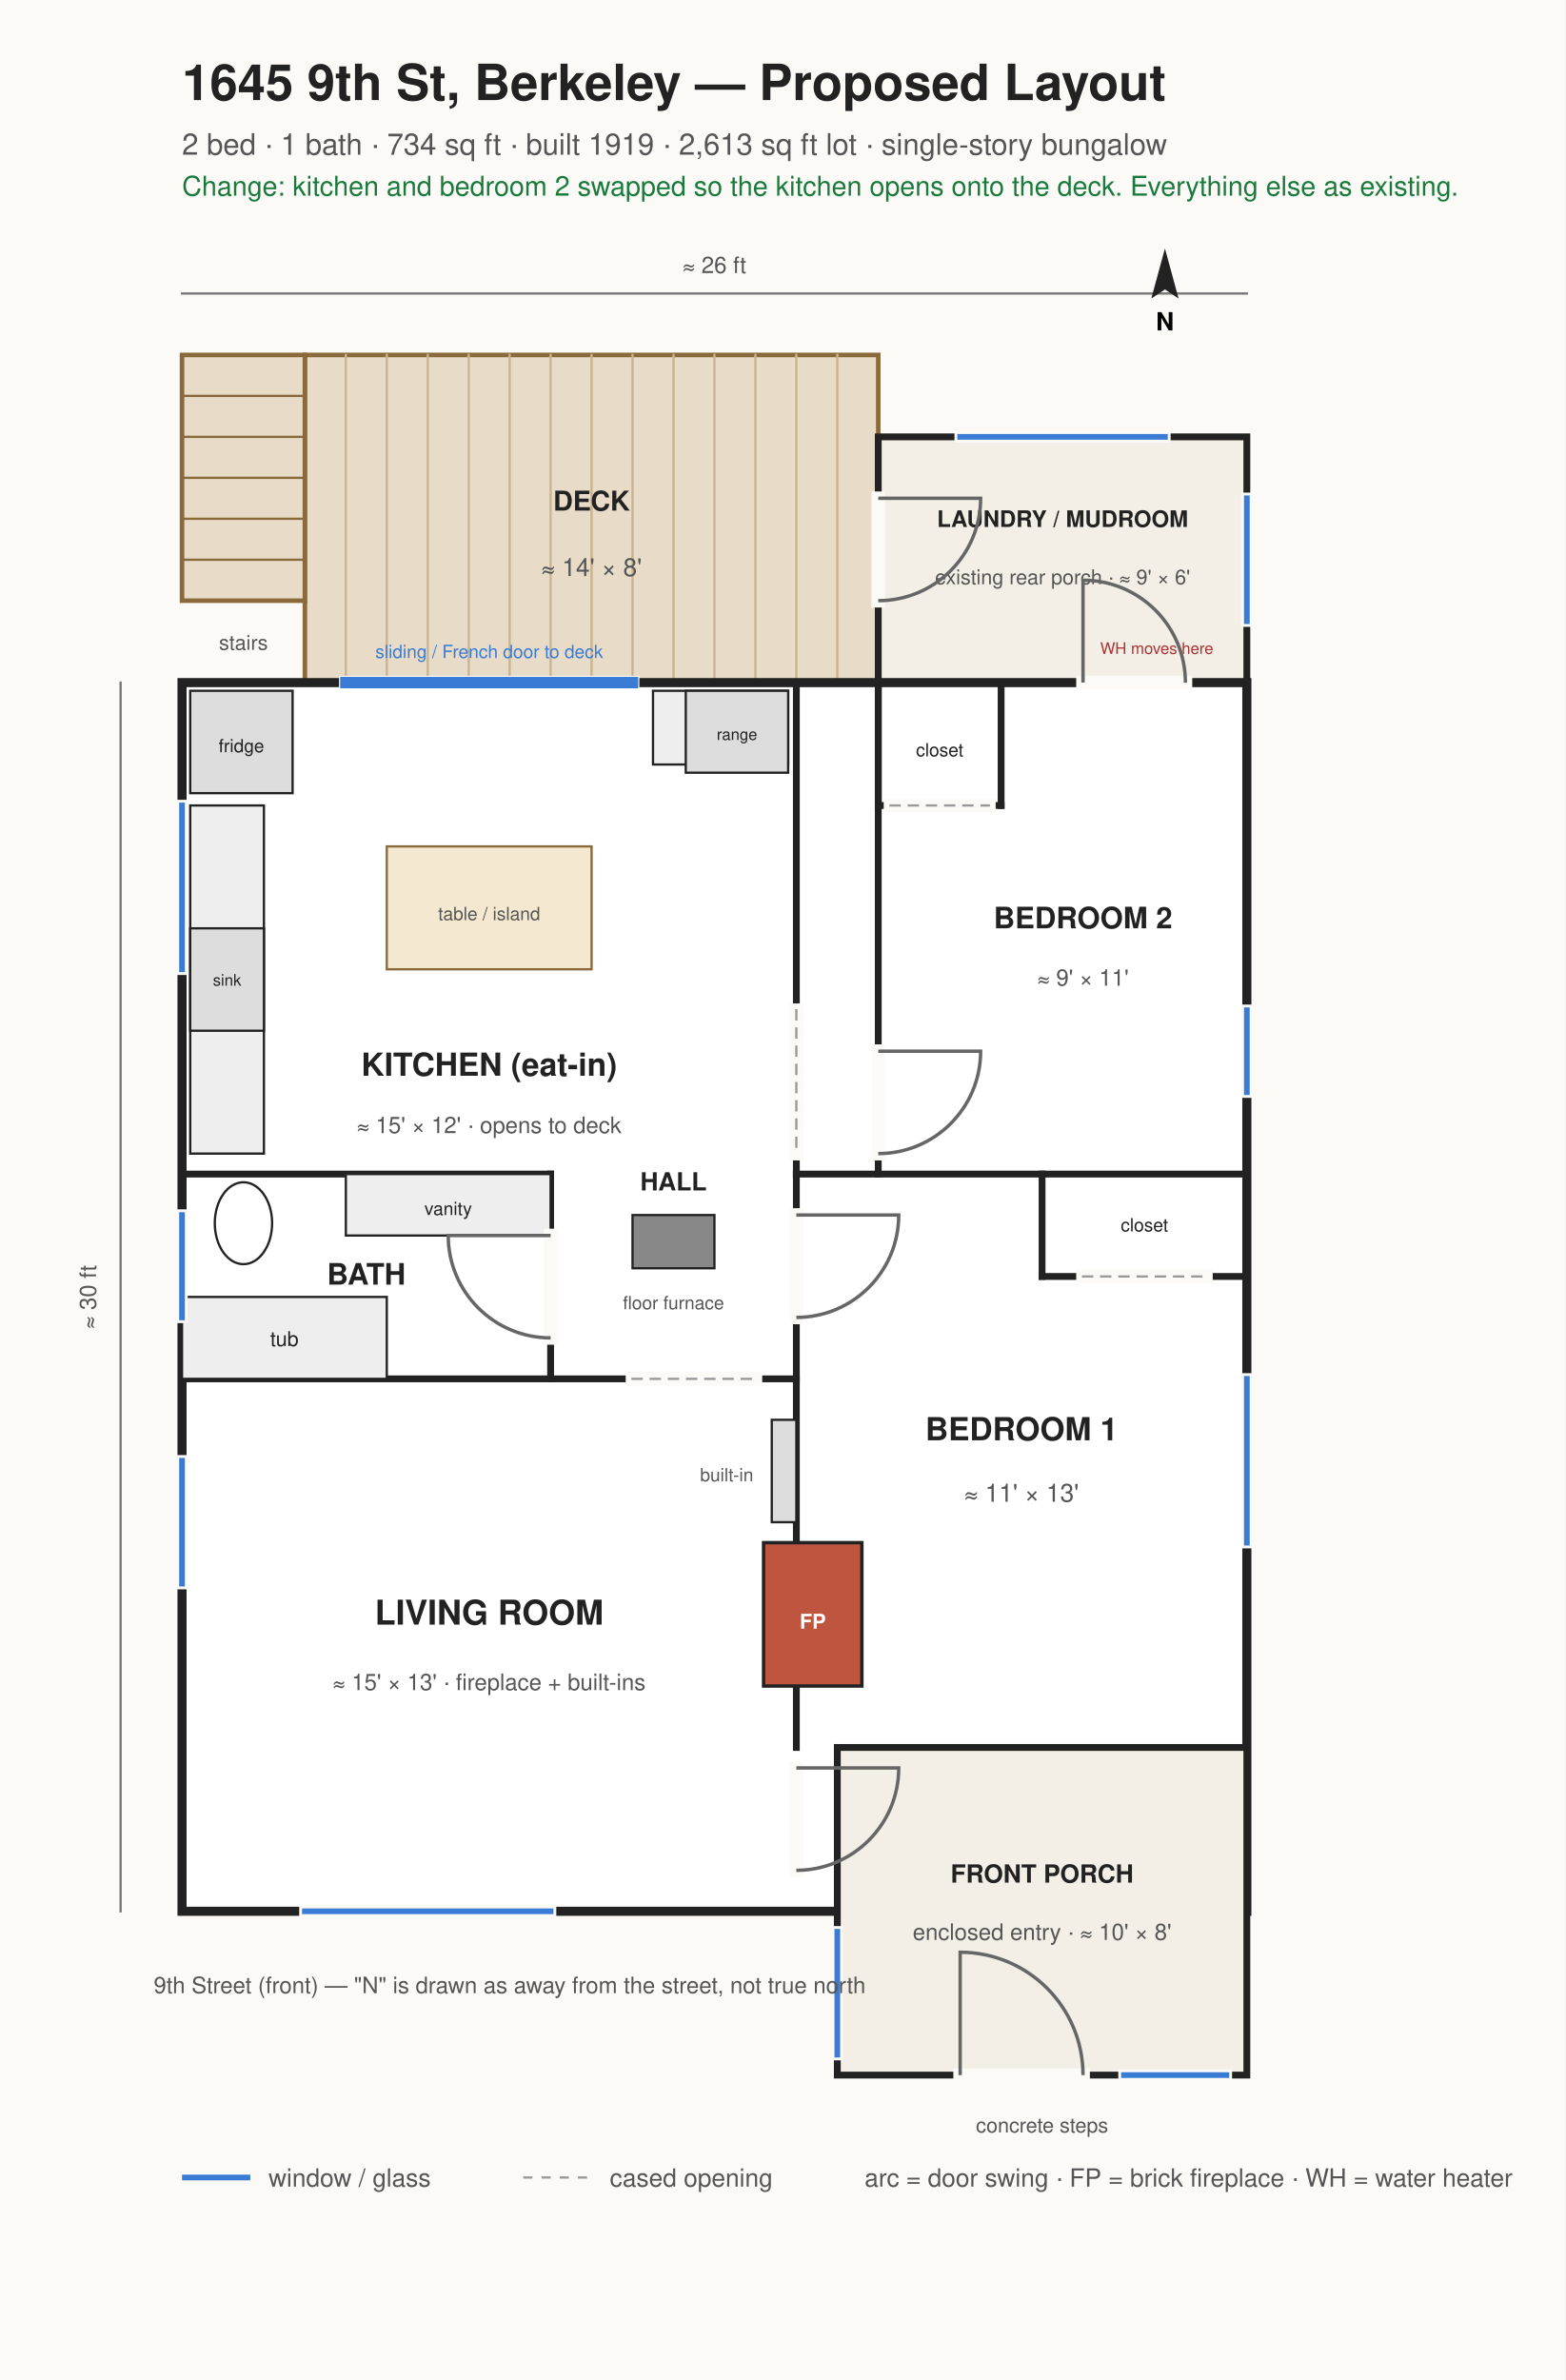
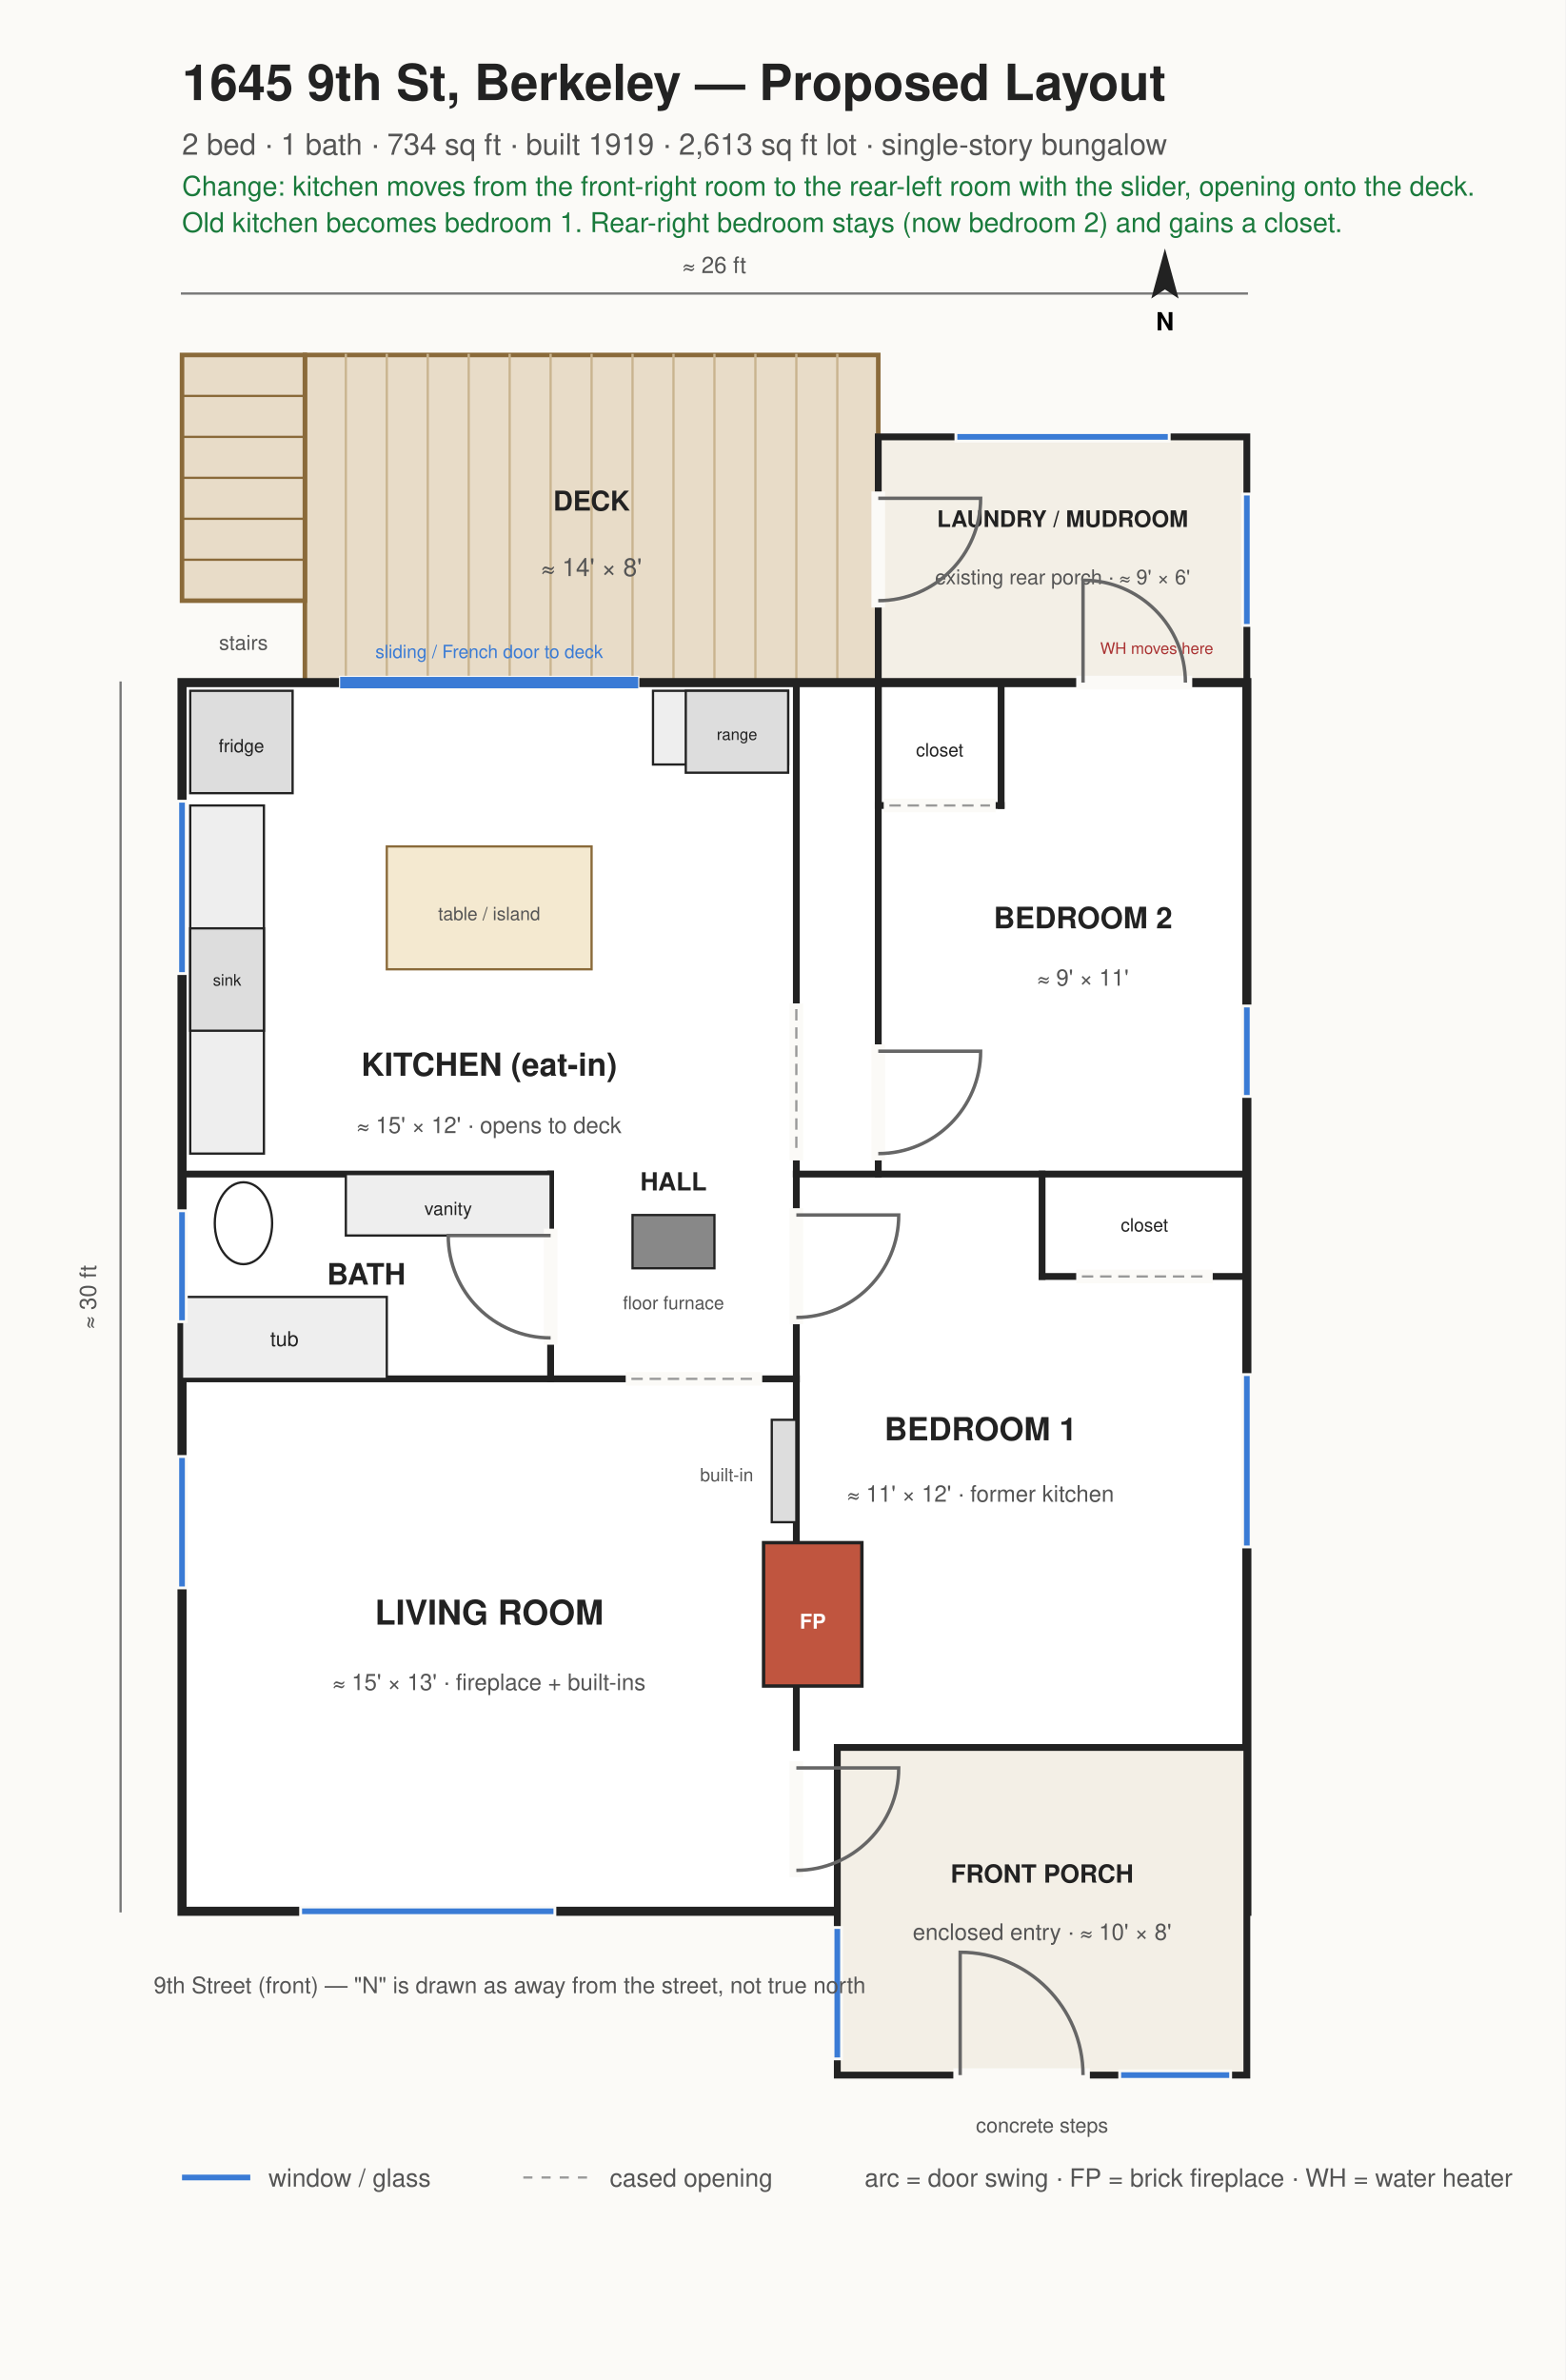
<svg xmlns="http://www.w3.org/2000/svg" width="688" height="1046" viewBox="0 0 688 1046" font-family="Helvetica, Arial, sans-serif">
  <rect width="688" height="1046" fill="#fbfaf7" />
  <text x="80" y="44" font-size="22" font-weight="bold" fill="#222">1645 9th St, Berkeley — Proposed Layout</text>
  <text x="80" y="68" font-size="13" fill="#555">2 bed · 1 bath · 734 sq ft · built 1919 · 2,613 sq ft lot · single-story bungalow</text>
-   <text x="80" y="86" font-size="12" fill="#1a7a3c">Change: kitchen and bedroom 2 swapped so the kitchen opens onto the deck. Everything else as existing.</text>
+   <text x="80" y="86" font-size="12" fill="#1a7a3c">Change: kitchen moves from the front-right room to the rear-left room with the slider, opening onto the deck.</text>
+   <text x="80" y="102" font-size="12" fill="#1a7a3c">Old kitchen becomes bedroom 1. Rear-right bedroom stays (now bedroom 2) and gains a closet.</text>
  <rect x="134" y="156" width="252" height="144" fill="#e8dcc8" stroke="#8a6a3a" stroke-width="2" />
  <line x1="152" y1="156" x2="152" y2="300" stroke="#c9b48f" stroke-width="1" stroke-linecap="square" />
  <line x1="170" y1="156" x2="170" y2="300" stroke="#c9b48f" stroke-width="1" stroke-linecap="square" />
  <line x1="188" y1="156" x2="188" y2="300" stroke="#c9b48f" stroke-width="1" stroke-linecap="square" />
  <line x1="206" y1="156" x2="206" y2="300" stroke="#c9b48f" stroke-width="1" stroke-linecap="square" />
  <line x1="224" y1="156" x2="224" y2="300" stroke="#c9b48f" stroke-width="1" stroke-linecap="square" />
  <line x1="242" y1="156" x2="242" y2="300" stroke="#c9b48f" stroke-width="1" stroke-linecap="square" />
  <line x1="260" y1="156" x2="260" y2="300" stroke="#c9b48f" stroke-width="1" stroke-linecap="square" />
  <line x1="278" y1="156" x2="278" y2="300" stroke="#c9b48f" stroke-width="1" stroke-linecap="square" />
  <line x1="296" y1="156" x2="296" y2="300" stroke="#c9b48f" stroke-width="1" stroke-linecap="square" />
  <line x1="314" y1="156" x2="314" y2="300" stroke="#c9b48f" stroke-width="1" stroke-linecap="square" />
  <line x1="332" y1="156" x2="332" y2="300" stroke="#c9b48f" stroke-width="1" stroke-linecap="square" />
  <line x1="350" y1="156" x2="350" y2="300" stroke="#c9b48f" stroke-width="1" stroke-linecap="square" />
  <line x1="368" y1="156" x2="368" y2="300" stroke="#c9b48f" stroke-width="1" stroke-linecap="square" />
  <text x="260" y="224.4" font-size="12" text-anchor="middle" fill="#222" font-weight="bold">DECK</text>
  <text x="260" y="253.2" font-size="11" text-anchor="middle" fill="#555" font-weight="normal">≈ 14' × 8'</text>
  <rect x="80" y="156" width="54" height="108" fill="#e8dcc8" stroke="#8a6a3a" stroke-width="2" />
  <line x1="80" y1="174" x2="134" y2="174" stroke="#8a6a3a" stroke-width="1" stroke-linecap="square" />
  <line x1="80" y1="192" x2="134" y2="192" stroke="#8a6a3a" stroke-width="1" stroke-linecap="square" />
  <line x1="80" y1="210" x2="134" y2="210" stroke="#8a6a3a" stroke-width="1" stroke-linecap="square" />
  <line x1="80" y1="228" x2="134" y2="228" stroke="#8a6a3a" stroke-width="1" stroke-linecap="square" />
  <line x1="80" y1="246" x2="134" y2="246" stroke="#8a6a3a" stroke-width="1" stroke-linecap="square" />
  <text x="107.0" y="285.6" font-size="9" text-anchor="middle" fill="#555" font-weight="normal">stairs</text>
  <rect x="386" y="192" width="162" height="108" fill="#f3efe6" stroke="#222" stroke-width="3" />
  <text x="467.0" y="231.6" font-size="10" text-anchor="middle" fill="#222" font-weight="bold">LAUNDRY / MUDROOM</text>
  <text x="467.0" y="256.8" font-size="9" text-anchor="middle" fill="#555" font-weight="normal">existing rear porch · ≈ 9' × 6'</text>
  <line x1="422" y1="192" x2="512" y2="192" stroke="#fbfaf7" stroke-width="5" stroke-linecap="square" />
  <line x1="422" y1="192" x2="512" y2="192" stroke="#3a7bd5" stroke-width="2.5" stroke-linecap="square" />
  <line x1="386" y1="219.0" x2="386" y2="264.0" stroke="#fbfaf7" stroke-width="6" stroke-linecap="square" />
  <path d="M386,219.0 L431.0,219.0 A45.0,45.0 0 0 1 386,264.0" fill="none" stroke="#666" stroke-width="1.5" />
  <line x1="548" y1="219.0" x2="548" y2="273.0" stroke="#fbfaf7" stroke-width="5" stroke-linecap="square" />
  <line x1="548" y1="219.0" x2="548" y2="273.0" stroke="#3a7bd5" stroke-width="2.5" stroke-linecap="square" />
  <rect x="80" y="300" width="468" height="540" fill="#fff" stroke="#222" stroke-width="4" />
  <rect x="368" y="768" width="180" height="144" fill="#f3efe6" stroke="#222" stroke-width="3" />
  <text x="458" y="827.4" font-size="11" text-anchor="middle" fill="#222" font-weight="bold">FRONT PORCH</text>
  <text x="458" y="852.6" font-size="10" text-anchor="middle" fill="#555" font-weight="normal">enclosed entry · ≈ 10' × 8'</text>
  <line x1="422" y1="912" x2="476" y2="912" stroke="#fbfaf7" stroke-width="6" stroke-linecap="square" />
  <path d="M422,912 L422,858 A54,54 0 0 1 476,912" fill="none" stroke="#666" stroke-width="1.5" />
  <line x1="368" y1="849.0" x2="368" y2="903.0" stroke="#fbfaf7" stroke-width="5" stroke-linecap="square" />
  <line x1="368" y1="849.0" x2="368" y2="903.0" stroke="#3a7bd5" stroke-width="2.5" stroke-linecap="square" />
  <line x1="494" y1="912" x2="539.0" y2="912" stroke="#fbfaf7" stroke-width="5" stroke-linecap="square" />
  <line x1="494" y1="912" x2="539.0" y2="912" stroke="#3a7bd5" stroke-width="2.5" stroke-linecap="square" />
  <text x="458" y="937.2" font-size="9" text-anchor="middle" fill="#555" font-weight="normal">concrete steps</text>
  <line x1="350" y1="300" x2="350" y2="516" stroke="#222" stroke-width="3" stroke-linecap="square" />
  <line x1="386" y1="300" x2="386" y2="516" stroke="#222" stroke-width="3" stroke-linecap="square" />
  <line x1="350" y1="516" x2="548" y2="516" stroke="#222" stroke-width="3" stroke-linecap="square" />
  <line x1="80" y1="516" x2="242" y2="516" stroke="#222" stroke-width="3" stroke-linecap="square" />
  <line x1="80" y1="606" x2="350" y2="606" stroke="#222" stroke-width="3" stroke-linecap="square" />
  <line x1="242" y1="516" x2="242" y2="606" stroke="#222" stroke-width="3" stroke-linecap="square" />
  <line x1="350" y1="516" x2="350" y2="768" stroke="#222" stroke-width="3" stroke-linecap="square" />
  <line x1="458" y1="516" x2="458" y2="561.0" stroke="#222" stroke-width="3" stroke-linecap="square" />
  <line x1="458" y1="561.0" x2="548" y2="561.0" stroke="#222" stroke-width="3" stroke-linecap="square" />
  <rect x="335.6" y="678" width="43.2" height="63.0" fill="#c0553f" stroke="#222" stroke-width="1.5" />
  <text x="357.2" y="715.8" font-size="9" text-anchor="middle" fill="#fff" font-weight="bold">FP</text>
  <rect x="339.2" y="624" width="10.8" height="45.0" fill="#ddd" stroke="#222" stroke-width="1" />
  <text x="319.4" y="651.0" font-size="8" text-anchor="middle" fill="#555" font-weight="normal">built-in</text>
  <rect x="80" y="570" width="90" height="36" fill="#eee" stroke="#222" stroke-width="1" />
  <text x="125.0" y="591.6" font-size="9" text-anchor="middle" fill="#222" font-weight="normal">tub</text>
  <rect x="152" y="516" width="90" height="27.0" fill="#eee" stroke="#222" stroke-width="1" />
  <text x="197.0" y="534" font-size="8" text-anchor="middle" fill="#222" font-weight="normal">vanity</text>
  <ellipse cx="107.0" cy="537.6" rx="12.6" ry="18" fill="#fff" stroke="#222" stroke-width="1" />
  <rect x="278" y="534" width="36" height="23.4" fill="#888" stroke="#222" stroke-width="1" />
  <text x="296" y="575.4" font-size="8" text-anchor="middle" fill="#555" font-weight="normal">floor furnace</text>
  <text x="161.0" y="564.6" font-size="13" text-anchor="middle" fill="#222" font-weight="bold">BATH</text>
  <text x="296" y="523.2" font-size="11" text-anchor="middle" fill="#222" font-weight="bold">HALL</text>
  <line x1="152" y1="300" x2="278" y2="300" stroke="#fbfaf7" stroke-width="6" stroke-linecap="square" />
  <line x1="152" y1="300" x2="278" y2="300" stroke="#3a7bd5" stroke-width="5" stroke-linecap="square" />
  <text x="215.0" y="289.2" font-size="8" text-anchor="middle" fill="#3a7bd5" font-weight="normal">sliding / French door to deck</text>
  <line x1="350" y1="444" x2="350" y2="507.0" stroke="#fbfaf7" stroke-width="6" stroke-linecap="square" />
  <line x1="350" y1="444" x2="350" y2="507.0" stroke="#999" stroke-width="1" stroke-linecap="square" stroke-dasharray="4,4" />
  <rect x="83.6" y="303.6" width="45.0" height="45.0" fill="#ddd" stroke="#222" stroke-width="1" />
  <text x="106.1" y="330.6" font-size="8" text-anchor="middle" fill="#222" font-weight="normal">fridge</text>
  <rect x="83.6" y="354" width="32.4" height="153.0" fill="#eee" stroke="#222" stroke-width="1" />
  <text x="99.8" y="426" font-size="7" text-anchor="middle" fill="#222" font-weight="normal">counter</text>
  <rect x="83.6" y="408" width="32.4" height="45.0" fill="#ddd" stroke="#222" stroke-width="1" />
  <text x="99.8" y="433.2" font-size="7" text-anchor="middle" fill="#222" font-weight="normal">sink</text>
  <rect x="287.0" y="303.6" width="59.4" height="32.4" fill="#eee" stroke="#222" stroke-width="1" />
  <rect x="301.4" y="303.6" width="45" height="36.0" fill="#ddd" stroke="#222" stroke-width="1" />
  <text x="323.9" y="325.2" font-size="7" text-anchor="middle" fill="#222" font-weight="normal">range</text>
  <rect x="170" y="372" width="90" height="54" fill="#f4e9d0" stroke="#8a6a3a" stroke-width="1" />
  <text x="215.0" y="404.4" font-size="8" text-anchor="middle" fill="#555" font-weight="normal">table / island</text>
  <text x="215.0" y="472.8" font-size="14" text-anchor="middle" fill="#222" font-weight="bold">KITCHEN (eat-in)</text>
  <text x="215.0" y="498" font-size="10" text-anchor="middle" fill="#555" font-weight="normal">≈ 15' × 12' · opens to deck</text>
  <line x1="386" y1="462" x2="386" y2="507.0" stroke="#fbfaf7" stroke-width="6" stroke-linecap="square" />
  <path d="M386,462 L431.0,462 A45.0,45.0 0 0 1 386,507.0" fill="none" stroke="#666" stroke-width="1.5" />
  <line x1="386" y1="300" x2="386" y2="354" stroke="#222" stroke-width="3" stroke-linecap="square" />
  <line x1="386" y1="354" x2="440" y2="354" stroke="#222" stroke-width="3" stroke-linecap="square" />
  <line x1="440" y1="300" x2="440" y2="354" stroke="#222" stroke-width="3" stroke-linecap="square" />
  <line x1="391.4" y1="354" x2="434.6" y2="354" stroke="#fbfaf7" stroke-width="6" stroke-linecap="square" />
  <line x1="391.4" y1="354" x2="434.6" y2="354" stroke="#999" stroke-width="1" stroke-linecap="square" stroke-dasharray="4,4" />
  <text x="413.0" y="332.4" font-size="8" text-anchor="middle" fill="#222" font-weight="normal">closet</text>
  <line x1="476" y1="300" x2="521.0" y2="300" stroke="#fbfaf7" stroke-width="6" stroke-linecap="square" />
  <path d="M476,300 L476,255.0 A45.0,45.0 0 0 1 521.0,300" fill="none" stroke="#666" stroke-width="1.5" />
  <text x="476" y="408" font-size="13" text-anchor="middle" fill="#222" font-weight="bold">BEDROOM 2</text>
  <text x="476" y="433.2" font-size="10" text-anchor="middle" fill="#555" font-weight="normal">≈ 9' × 11'</text>
  <text x="508.4" y="287.4" font-size="7" text-anchor="middle" fill="#a33" font-weight="normal">WH moves here</text>
  <line x1="242" y1="543.0" x2="242" y2="588.0" stroke="#fbfaf7" stroke-width="6" stroke-linecap="square" />
  <path d="M242,543.0 L197.0,543.0 A45.0,45.0 0 0 0 242,588.0" fill="none" stroke="#666" stroke-width="1.5" />
  <line x1="350" y1="534" x2="350" y2="579.0" stroke="#fbfaf7" stroke-width="6" stroke-linecap="square" />
  <path d="M350,534 L395.0,534 A45.0,45.0 0 0 1 350,579.0" fill="none" stroke="#666" stroke-width="1.5" />
  <line x1="476" y1="561.0" x2="530" y2="561.0" stroke="#fbfaf7" stroke-width="6" stroke-linecap="square" />
  <line x1="476" y1="561.0" x2="530" y2="561.0" stroke="#999" stroke-width="1" stroke-linecap="square" stroke-dasharray="4,4" />
  <line x1="278" y1="606" x2="332" y2="606" stroke="#fbfaf7" stroke-width="6" stroke-linecap="square" />
  <line x1="278" y1="606" x2="332" y2="606" stroke="#999" stroke-width="1" stroke-linecap="square" stroke-dasharray="4,4" />
  <line x1="350" y1="777.0" x2="350" y2="822.0" stroke="#fbfaf7" stroke-width="6" stroke-linecap="square" />
  <path d="M350,777.0 L395.0,777.0 A45.0,45.0 0 0 1 350,822.0" fill="none" stroke="#666" stroke-width="1.5" />
  <line x1="80" y1="354" x2="80" y2="426" stroke="#fbfaf7" stroke-width="5" stroke-linecap="square" />
  <line x1="80" y1="354" x2="80" y2="426" stroke="#3a7bd5" stroke-width="2.5" stroke-linecap="square" />
  <line x1="80" y1="534" x2="80" y2="579.0" stroke="#fbfaf7" stroke-width="5" stroke-linecap="square" />
  <line x1="80" y1="534" x2="80" y2="579.0" stroke="#3a7bd5" stroke-width="2.5" stroke-linecap="square" />
  <line x1="80" y1="642" x2="80" y2="696" stroke="#fbfaf7" stroke-width="5" stroke-linecap="square" />
  <line x1="80" y1="642" x2="80" y2="696" stroke="#3a7bd5" stroke-width="2.5" stroke-linecap="square" />
  <line x1="134" y1="840" x2="242" y2="840" stroke="#fbfaf7" stroke-width="5" stroke-linecap="square" />
  <line x1="134" y1="840" x2="242" y2="840" stroke="#3a7bd5" stroke-width="2.5" stroke-linecap="square" />
  <line x1="548" y1="606" x2="548" y2="678" stroke="#fbfaf7" stroke-width="5" stroke-linecap="square" />
  <line x1="548" y1="606" x2="548" y2="678" stroke="#3a7bd5" stroke-width="2.5" stroke-linecap="square" />
  <line x1="548" y1="444" x2="548" y2="480" stroke="#fbfaf7" stroke-width="5" stroke-linecap="square" />
  <line x1="548" y1="444" x2="548" y2="480" stroke="#3a7bd5" stroke-width="2.5" stroke-linecap="square" />
-   <text x="449.0" y="633.0" font-size="14" text-anchor="middle" fill="#222" font-weight="bold">BEDROOM 1</text>
-   <text x="449.0" y="660" font-size="11" text-anchor="middle" fill="#555" font-weight="normal">≈ 11' × 13'</text>
+   <text x="431.0" y="633.0" font-size="14" text-anchor="middle" fill="#222" font-weight="bold">BEDROOM 1</text>
+   <text x="431.0" y="660" font-size="10" text-anchor="middle" fill="#555" font-weight="normal">≈ 11' × 12' · former kitchen</text>
  <text x="503.0" y="541.2" font-size="8" text-anchor="middle" fill="#222" font-weight="normal">closet</text>
  <text x="215.0" y="714" font-size="15" text-anchor="middle" fill="#222" font-weight="bold">LIVING ROOM</text>
  <text x="215.0" y="742.8" font-size="10" text-anchor="middle" fill="#555" font-weight="normal">≈ 15' × 13' · fireplace + built-ins</text>
  <line x1="53.0" y1="300" x2="53.0" y2="840" stroke="#777" stroke-width="1" stroke-linecap="square" />
  <text transform="translate(42.2,570) rotate(-90)" font-size="10" text-anchor="middle" fill="#555">≈ 30 ft</text>
  <line x1="80" y1="129.0" x2="548" y2="129.0" stroke="#777" stroke-width="1" stroke-linecap="square" />
  <text x="314" y="120" font-size="10" text-anchor="middle" fill="#555" font-weight="normal">≈ 26 ft</text>
  <g transform="translate(512,127.2)">
    <polygon points="0,-18 6,4 0,0 -6,4" fill="#222" />
    <text x="0" y="18" font-size="11" text-anchor="middle" font-weight="bold">N</text>
  </g>
  <text x="224" y="876" font-size="10" text-anchor="middle" fill="#555" font-weight="normal">9th Street (front) — "N" is drawn as away from the street, not true north</text>
  <line x1="80" y1="957.0" x2="110" y2="957.0" stroke="#3a7bd5" stroke-width="2.5" />
  <text x="118" y="961.0" font-size="11" fill="#555">window / glass</text>
  <line x1="230" y1="957.0" x2="260" y2="957.0" stroke="#999" stroke-width="1" stroke-dasharray="4,4" />
  <text x="268" y="961.0" font-size="11" fill="#555">cased opening</text>
  <text x="380" y="961.0" font-size="11" fill="#555">arc = door swing · FP = brick fireplace · WH = water heater</text>
</svg>
